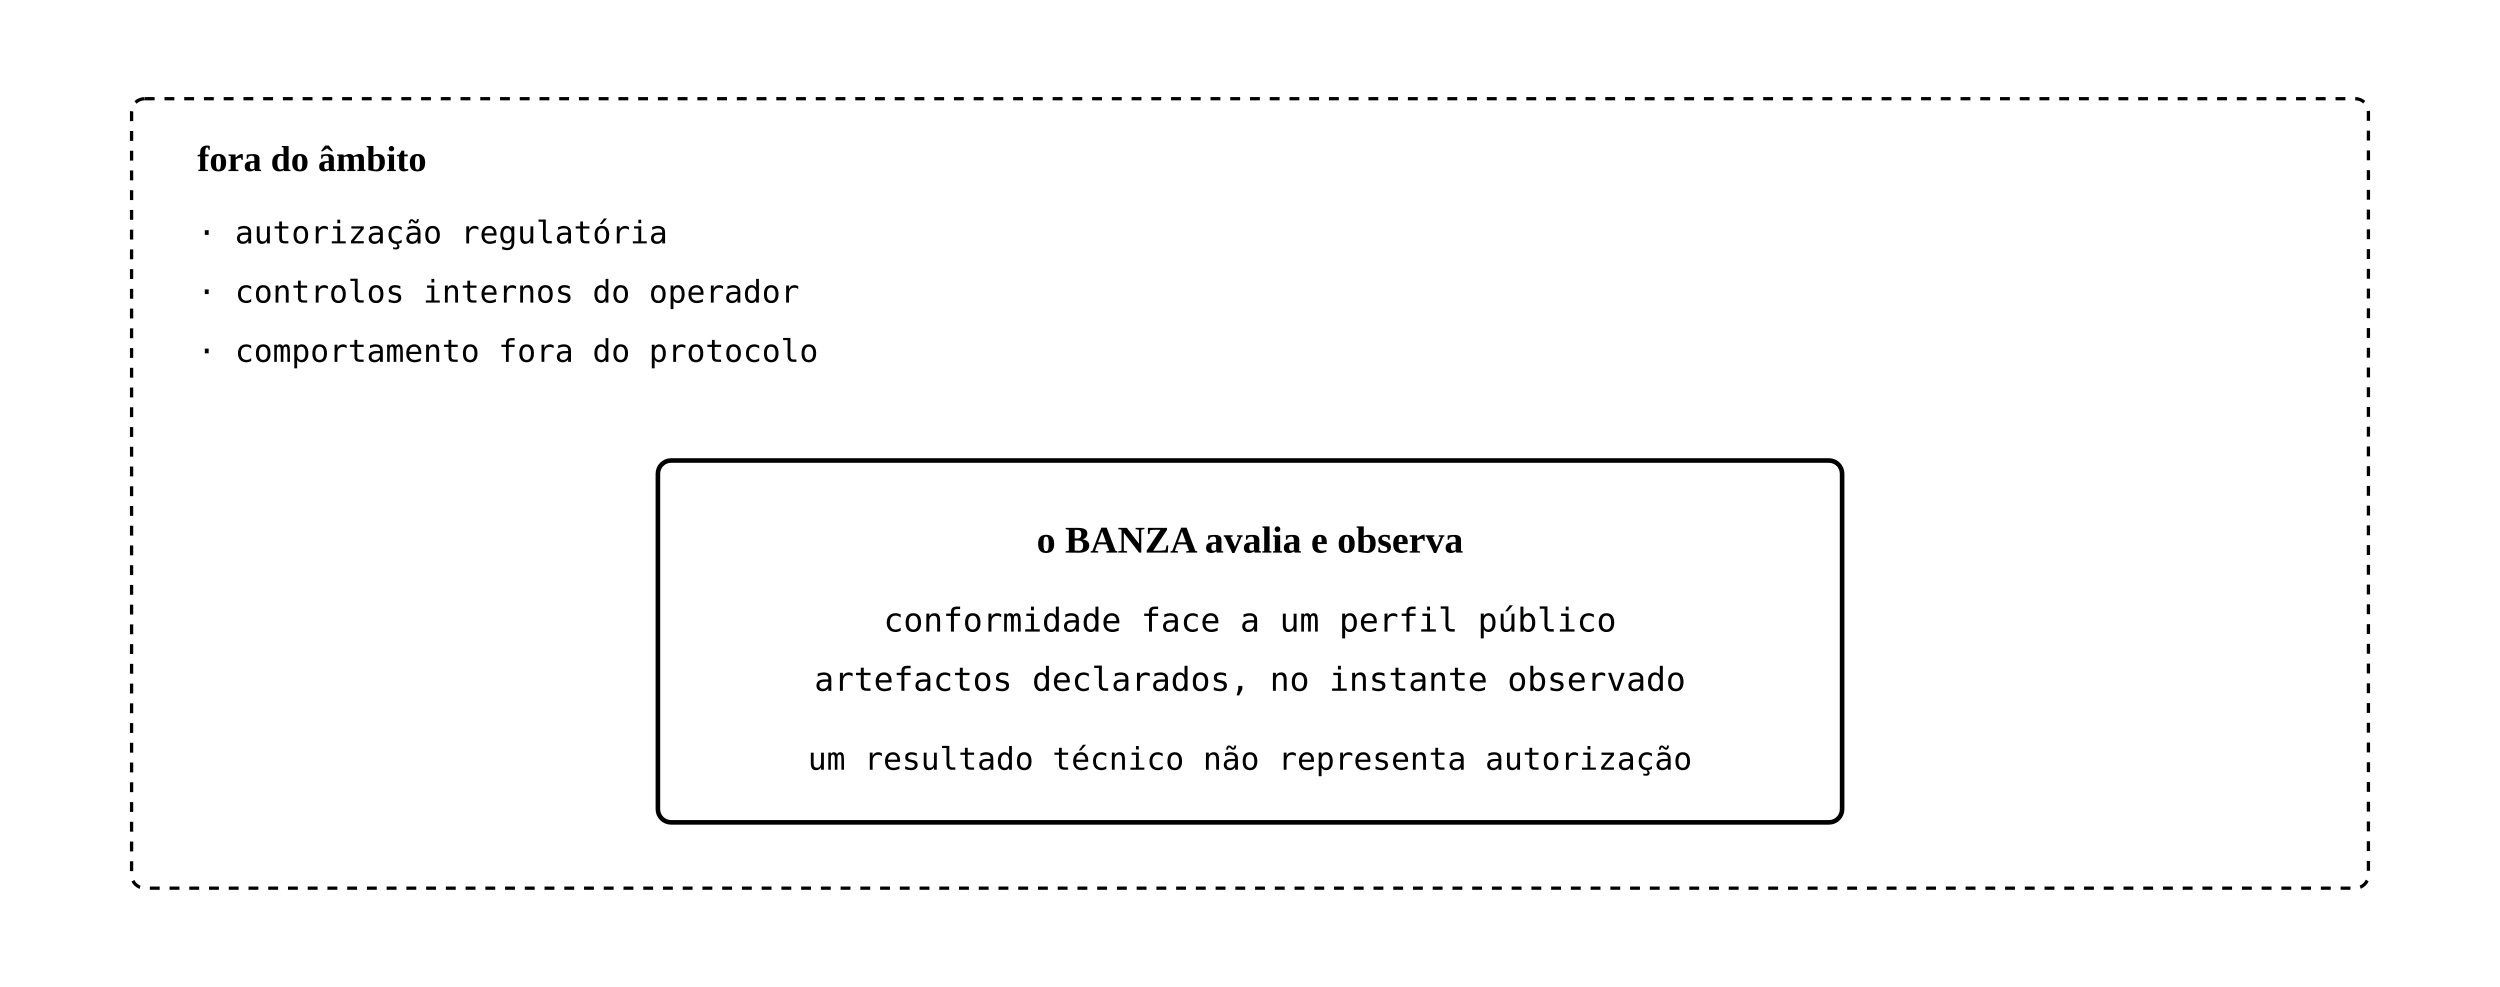
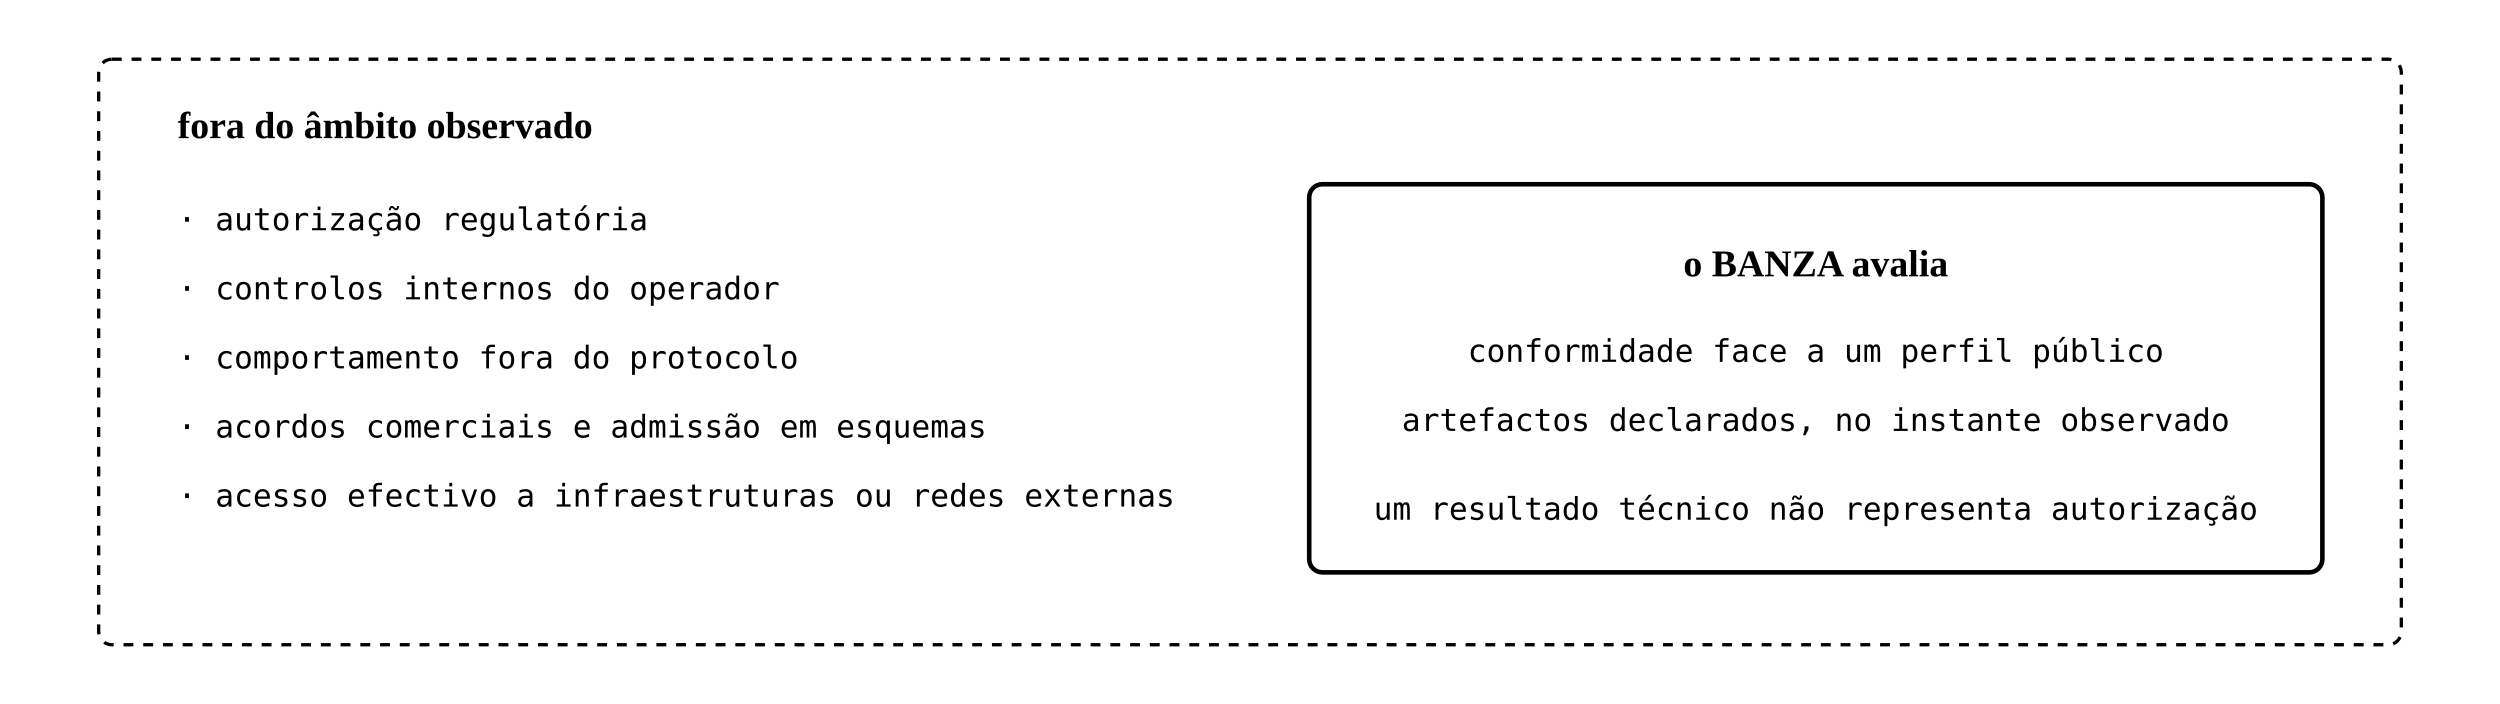
- <svg xmlns="http://www.w3.org/2000/svg" viewBox="0 0 760 300" role="img" aria-label="O BANZA avalia a conformidade e observa os artefactos declarados; a autorização regulatória, os controlos internos e o comportamento fora do protocolo ficam fora do âmbito." font-family="Georgia, 'Times New Roman', serif">
-   <rect x="0" y="0" width="760" height="300" fill="none" />
+ <svg xmlns="http://www.w3.org/2000/svg" viewBox="0 0 760 214" role="img" aria-label="O BANZA avalia condições técnicas observáveis; autorização regulatória, controlos internos, acordos comerciais, admissão em esquemas e acesso a redes externas ficam fora do âmbito." font-family="Georgia, 'Times New Roman', serif">
+   <rect x="0" y="0" width="760" height="214" fill="none" />
  <style>text{fill:#000} .m{font-family:ui-monospace,Menlo,Consolas,monospace} .b{fill:none;stroke:#000;stroke-width:1.4} .l{stroke:#000;stroke-width:1.2;fill:none} .d{stroke:#000;stroke-width:1;stroke-dasharray:3 3;fill:none} .n{font-weight:bold}</style>
  <defs>
    <marker id="a" markerWidth="9" markerHeight="9" refX="7" refY="4.5" orient="auto">
      <path d="M0,0 L8,4.5 L0,9 z" fill="#000" />
    </marker>
  </defs>
-   <rect class="d" x="40" y="30" width="680" height="240" rx="4" />
-   <text x="60" y="52" text-anchor="start" font-size="11" class="n">fora do âmbito</text>
-   <text x="60" y="74" text-anchor="start" font-size="9.5" class="m">· autorização regulatória</text>
-   <text x="60" y="92" text-anchor="start" font-size="9.5" class="m">· controlos internos do operador</text>
-   <text x="60" y="110" text-anchor="start" font-size="9.5" class="m">· comportamento fora do protocolo</text>
-   <rect class="b" x="200" y="140" width="360" height="110" rx="4" />
-   <text x="380" y="168" text-anchor="middle" font-size="11.5" class="n">o BANZA avalia e observa</text>
-   <text x="380" y="192" text-anchor="middle" font-size="10" class="m">conformidade face a um perfil público</text>
-   <text x="380" y="210" text-anchor="middle" font-size="10" class="m">artefactos declarados, no instante observado</text>
-   <text x="380" y="234" text-anchor="middle" font-size="9.5" class="m">um resultado técnico não representa autorização</text>
+   <rect class="d" x="30" y="18" width="700" height="178" rx="4" />
+   <text x="54" y="42" text-anchor="start" font-size="11.5" class="n">fora do âmbito observado</text>
+   <text x="54" y="70" text-anchor="start" font-size="9.5" class="m">· autorização regulatória</text>
+   <text x="54" y="91" text-anchor="start" font-size="9.5" class="m">· controlos internos do operador</text>
+   <text x="54" y="112" text-anchor="start" font-size="9.5" class="m">· comportamento fora do protocolo</text>
+   <text x="54" y="133" text-anchor="start" font-size="9.5" class="m">· acordos comerciais e admissão em esquemas</text>
+   <text x="54" y="154" text-anchor="start" font-size="9.5" class="m">· acesso efectivo a infraestruturas ou redes externas</text>
+   <rect class="b" x="398" y="56" width="308" height="118" rx="4" />
+   <text x="552" y="84" text-anchor="middle" font-size="11.5" class="n">o BANZA avalia</text>
+   <text x="552" y="110" text-anchor="middle" font-size="9.5" class="m">conformidade face a um perfil público</text>
+   <text x="552" y="131" text-anchor="middle" font-size="9.5" class="m">artefactos declarados, no instante observado</text>
+   <text x="552" y="158" text-anchor="middle" font-size="9.5" class="m">um resultado técnico não representa autorização</text>
</svg>
